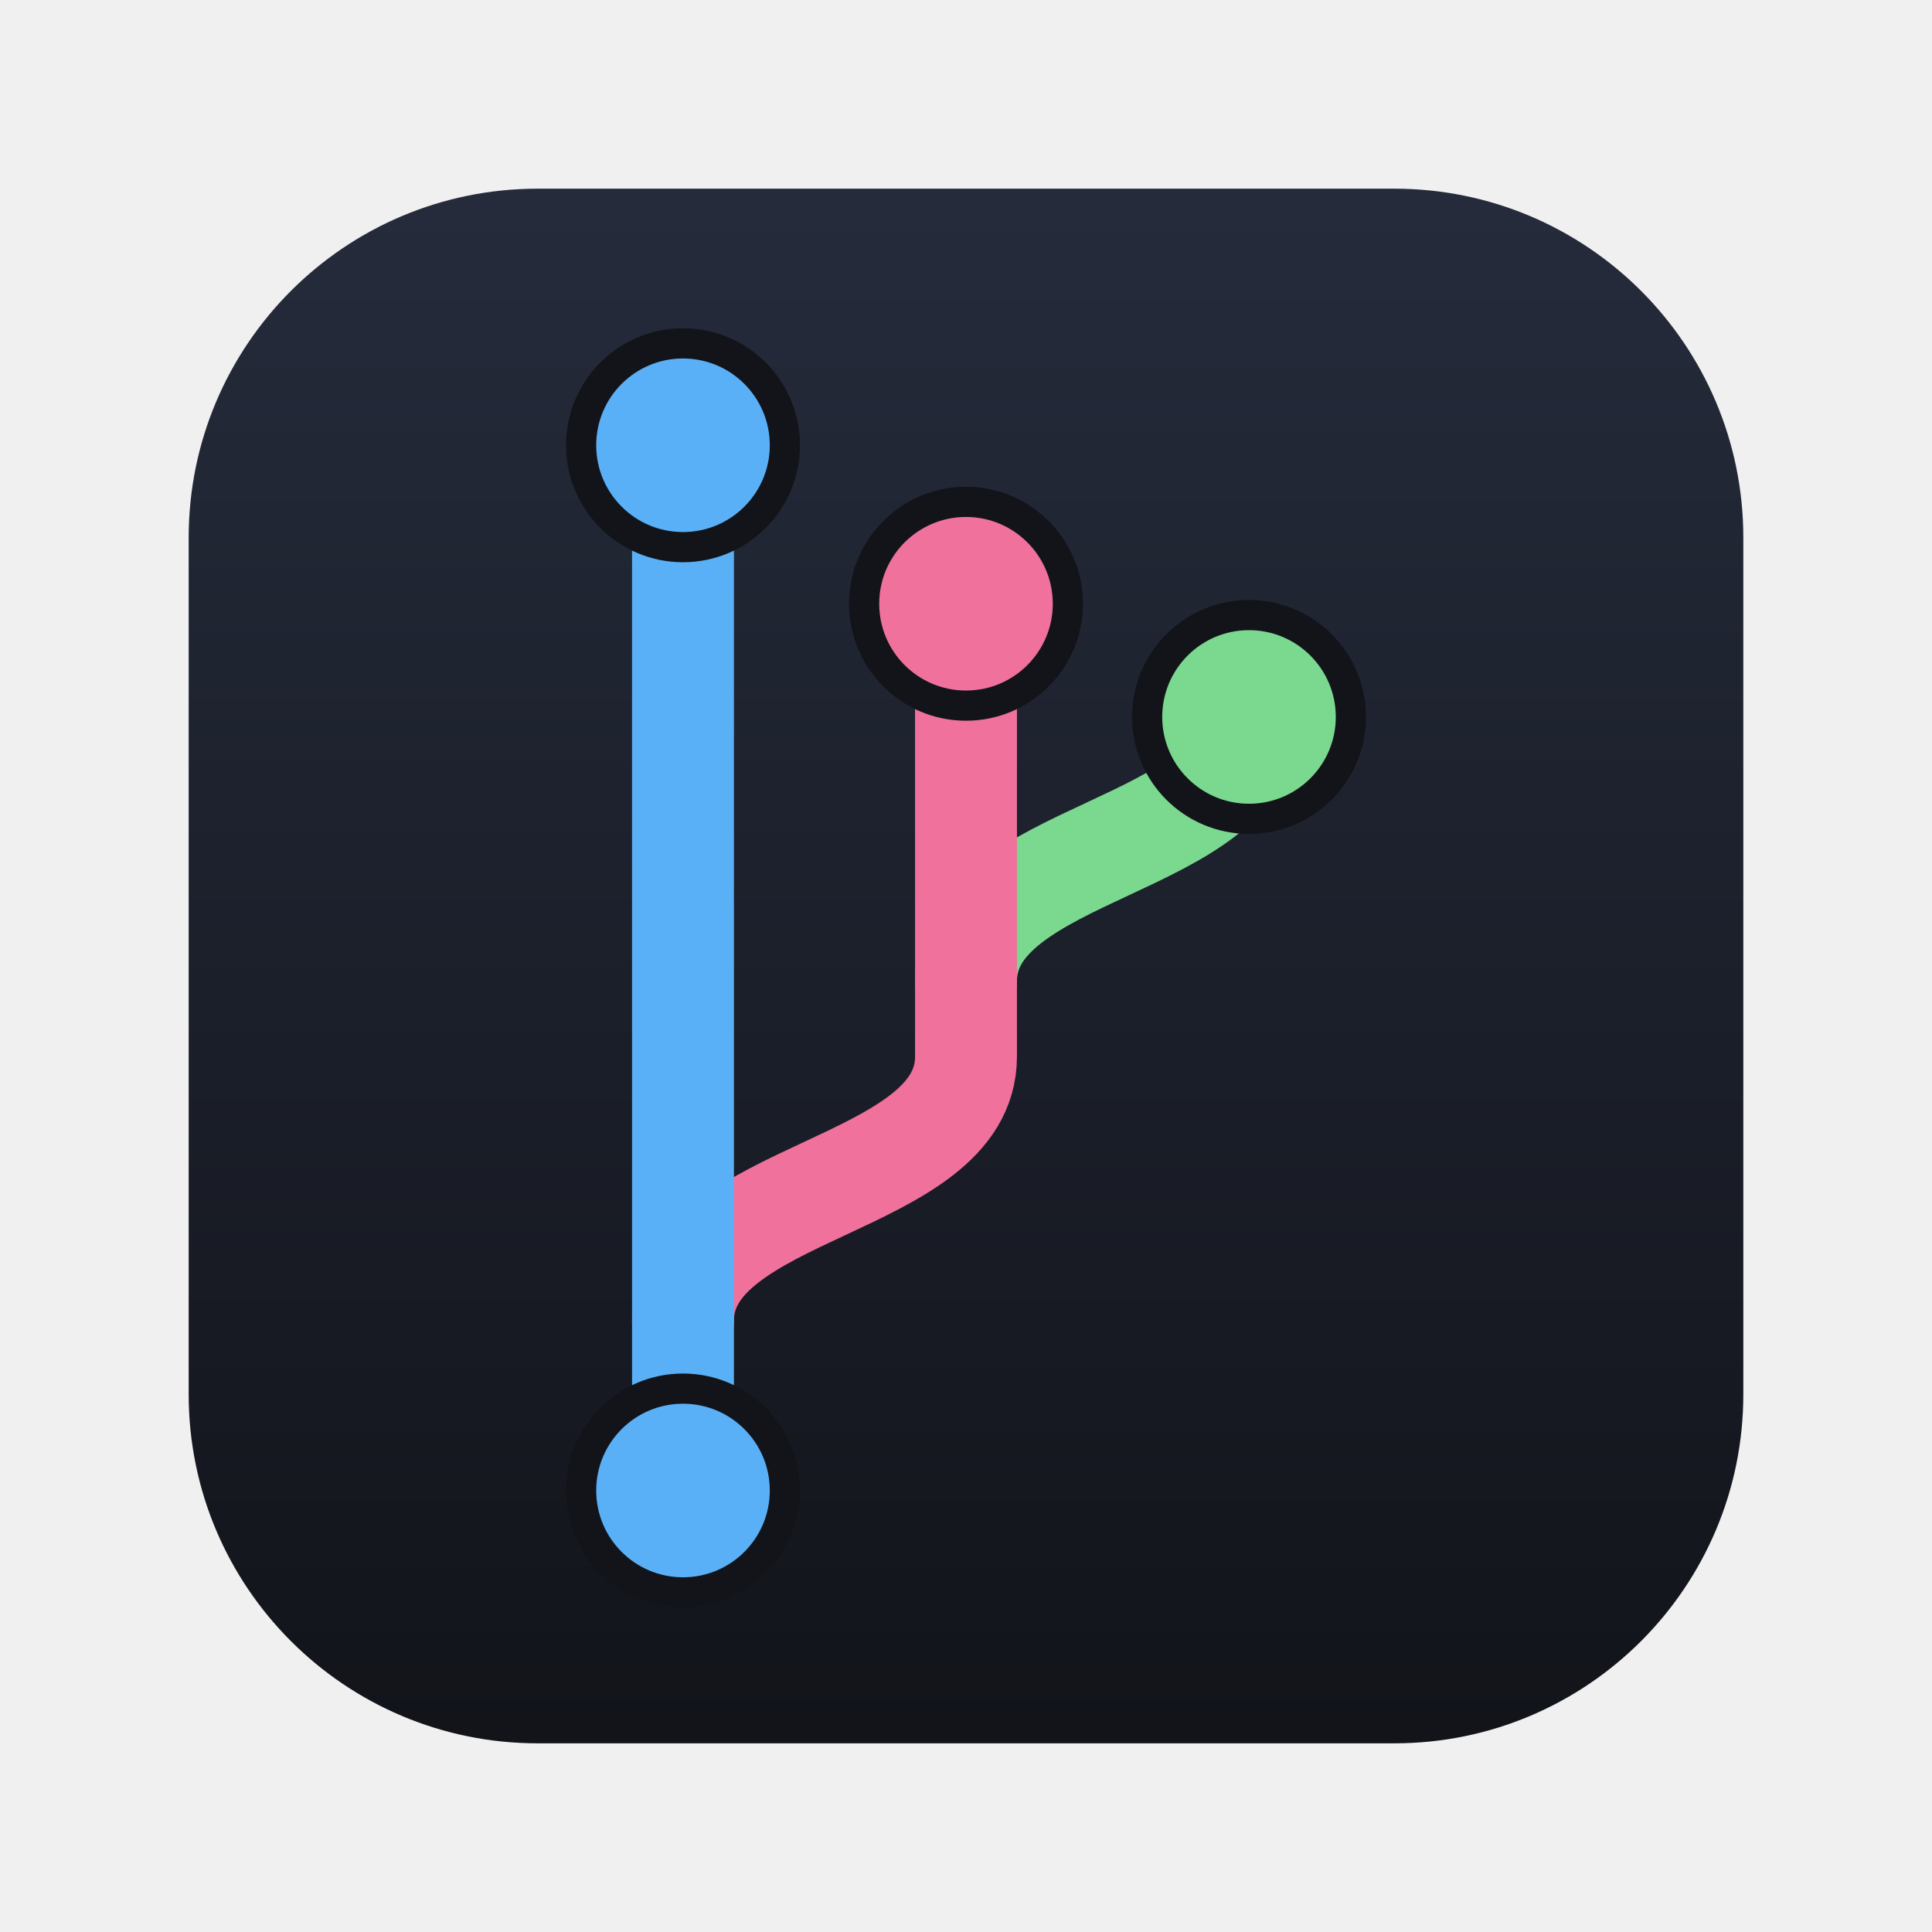
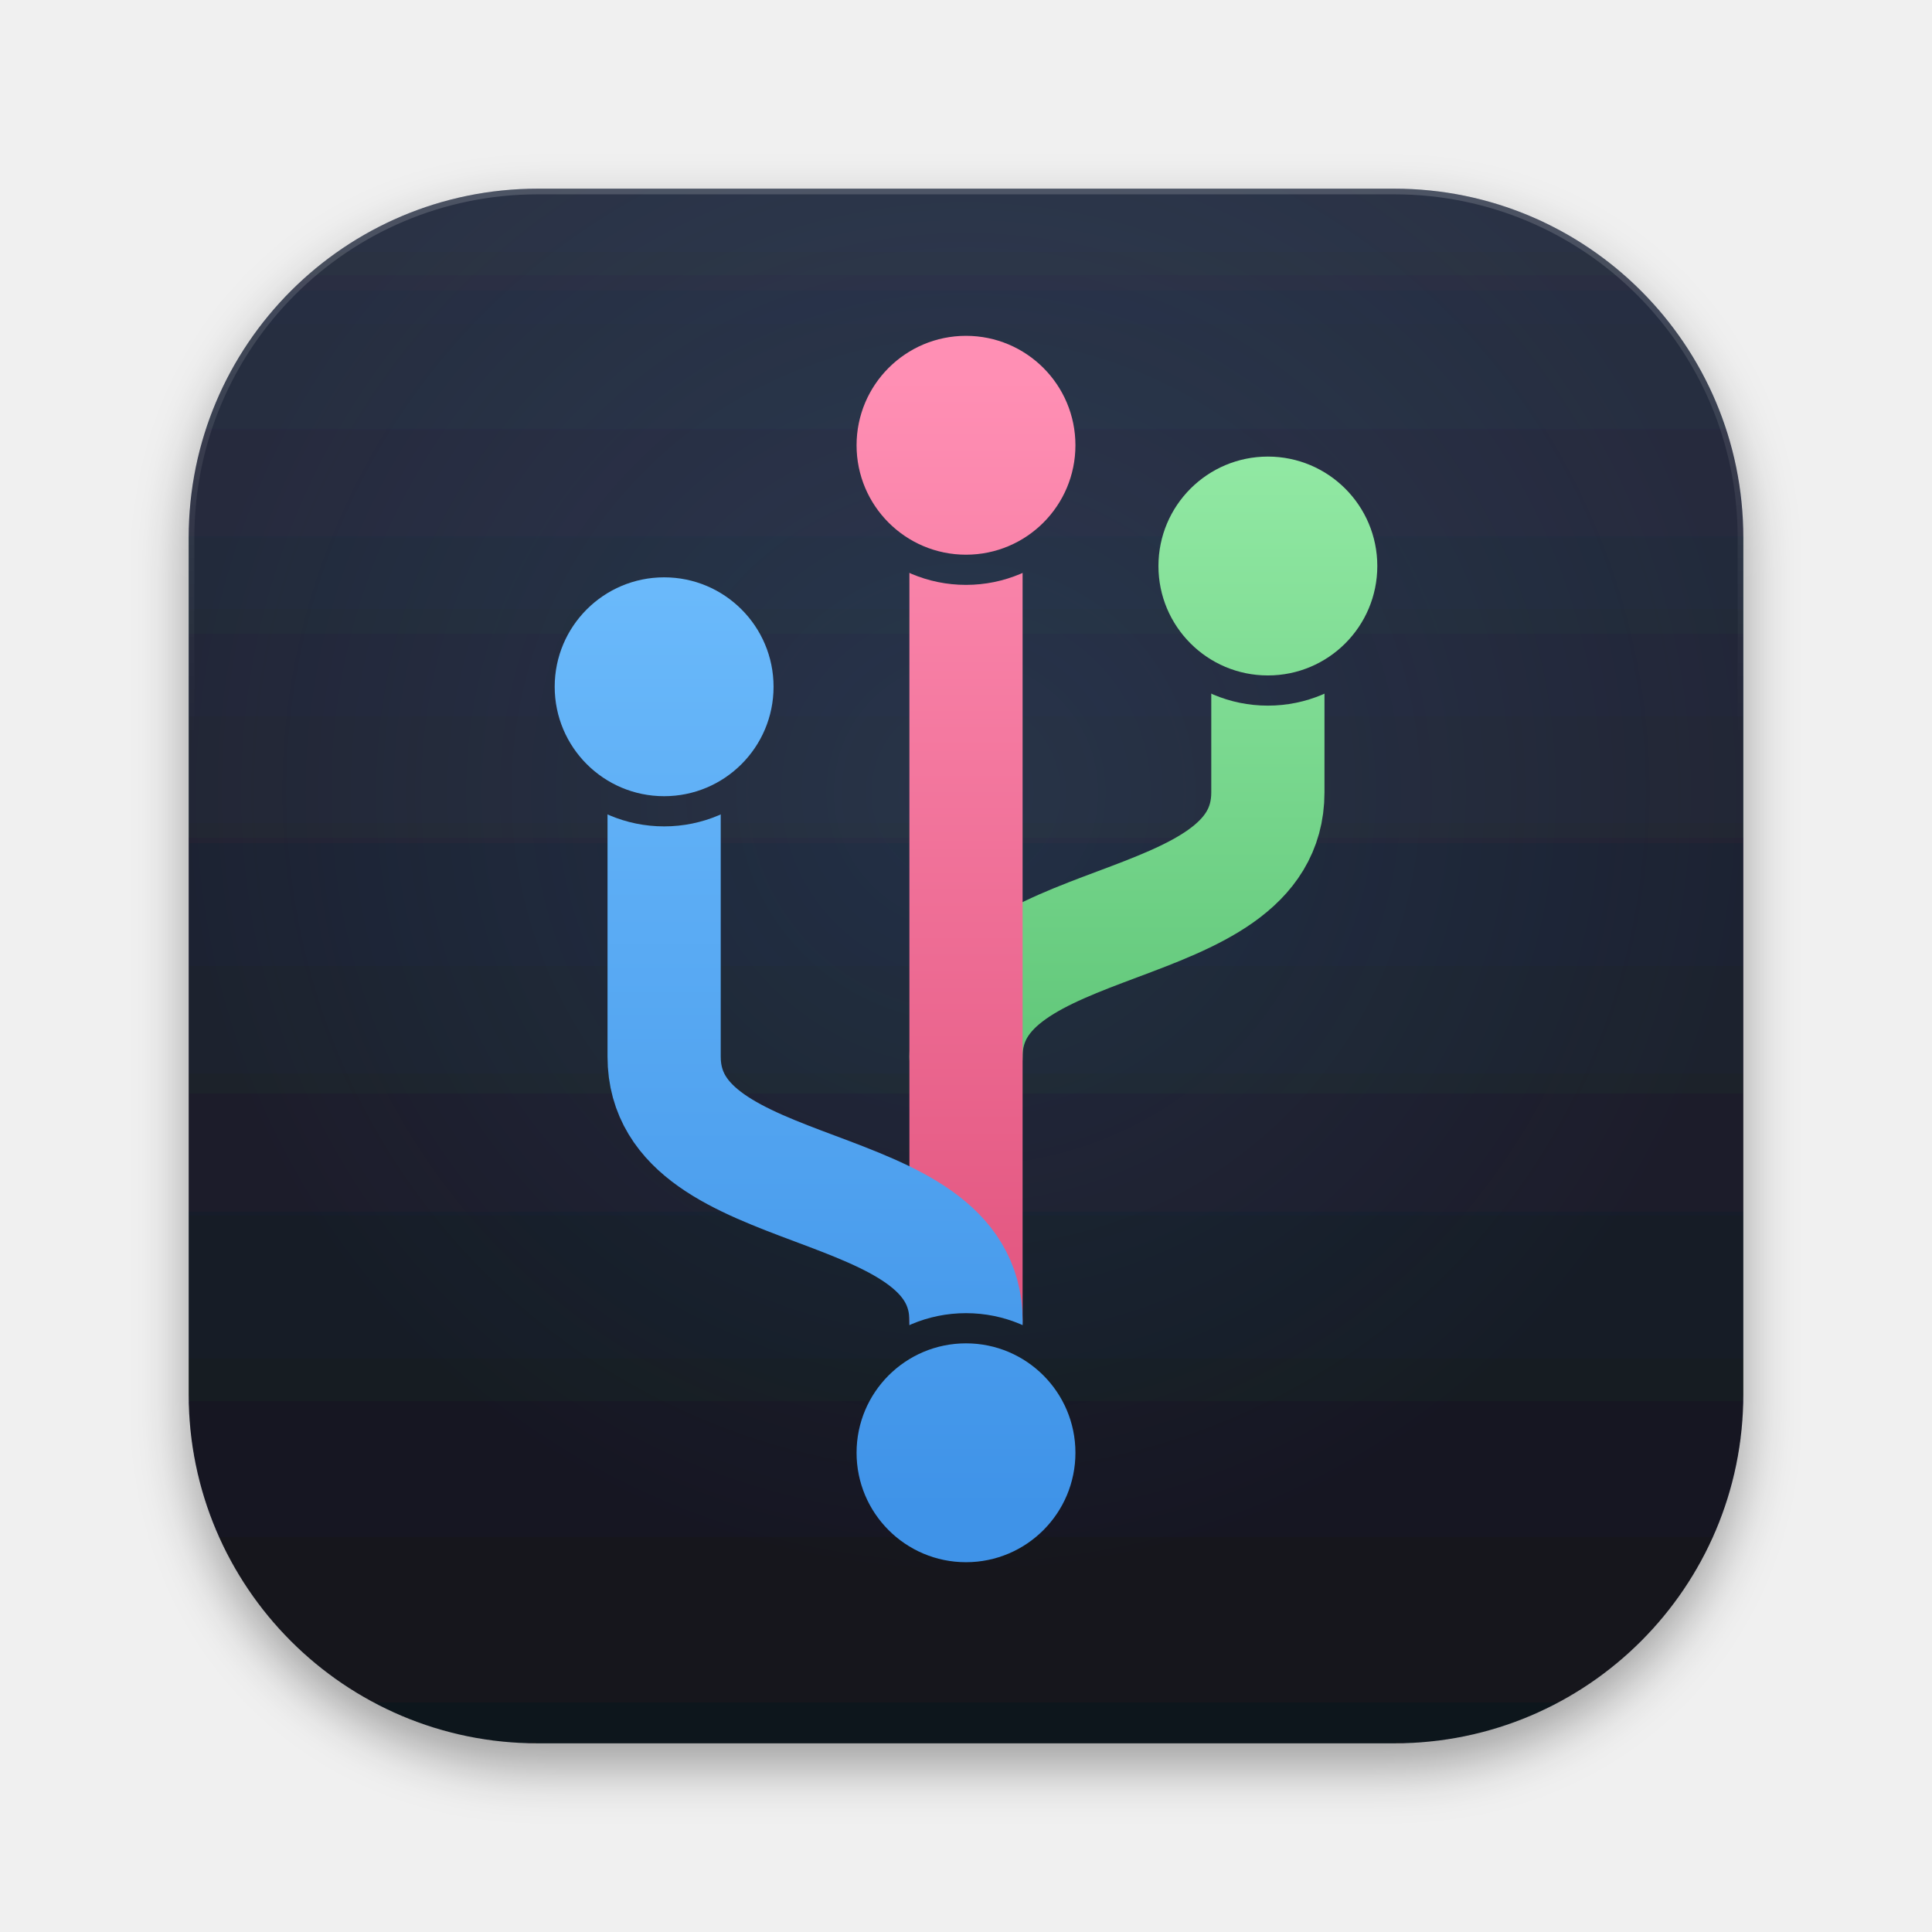
<svg xmlns="http://www.w3.org/2000/svg" width="1024" height="1024" viewBox="0 0 1024 1024">
  <defs>
    <linearGradient id="bg" x1="0" y1="0" x2="0" y2="1">
-       <stop offset="0" stop-color="#252b3b" />
-       <stop offset="1" stop-color="#12141a" />
+       <stop offset="0" stop-color="#2a3145" />
+       <stop offset="1" stop-color="#11131a" />
    </linearGradient>
+     <linearGradient id="rim" x1="0" y1="0" x2="0" y2="1">
+       <stop offset="0" stop-color="#ffffff" stop-opacity="0.16" />
+       <stop offset="0.35" stop-color="#ffffff" stop-opacity="0" />
+     </linearGradient>
+     <radialGradient id="glow" cx="512" cy="420" r="420" gradientUnits="userSpaceOnUse">
+       <stop offset="0" stop-color="#5ab0f6" stop-opacity="0.10" />
+       <stop offset="1" stop-color="#5ab0f6" stop-opacity="0" />
+     </radialGradient>
+     <linearGradient id="blue" x1="0" y1="200" x2="0" y2="800" gradientUnits="userSpaceOnUse">
+       <stop offset="0" stop-color="#74c2ff" />
+       <stop offset="1" stop-color="#3f93e8" />
+     </linearGradient>
+     <linearGradient id="pink" x1="0" y1="200" x2="0" y2="700" gradientUnits="userSpaceOnUse">
+       <stop offset="0" stop-color="#ff8fb4" />
+       <stop offset="1" stop-color="#e2557f" />
+     </linearGradient>
+     <linearGradient id="green" x1="0" y1="200" x2="0" y2="620" gradientUnits="userSpaceOnUse">
+       <stop offset="0" stop-color="#98eda9" />
+       <stop offset="1" stop-color="#58c172" />
+     </linearGradient>
+     <filter id="shadow" x="-10%" y="-10%" width="120%" height="125%">
+       <feDropShadow dx="0" dy="12" stdDeviation="14" flood-color="#000" flood-opacity="0.35" />
+     </filter>
+     <mask id="gaps" maskUnits="userSpaceOnUse" x="0" y="0" width="1024" height="1024">
+       <rect width="1024" height="1024" fill="#fff" />
+       <g fill="#000">
+         <circle cx="352" cy="364" r="74" />
+         <circle cx="512" cy="236" r="74" />
+         <circle cx="672" cy="300" r="74" />
+         <circle cx="512" cy="770" r="74" />
+       </g>
+     </mask>
  </defs>
-   <rect x="100" y="100" width="824" height="824" rx="185" fill="url(#bg)" />
-   <g fill="none" stroke-width="54" stroke-linecap="round">
-     <path d="M512 520 C512 450 662 450 662 380" stroke="#7bd88f" />
-     <path d="M362 700 C362 630 512 630 512 560 V320" stroke="#f0719b" />
-     <path d="M362 790 V236" stroke="#5ab0f6" />
+   <rect x="100" y="100" width="824" height="824" rx="185" fill="url(#bg)" filter="url(#shadow)" />
+   <rect x="100" y="100" width="824" height="824" rx="185" fill="url(#glow)" />
+   <rect x="101.5" y="101.5" width="821" height="821" rx="183.5" fill="none" stroke="url(#rim)" stroke-width="3" />
+   <g fill="none" stroke-width="60" stroke-linecap="round" mask="url(#gaps)">
+     <path d="M512 560 C512 480 672 500 672 420 V300" stroke="url(#green)" />
+     <path d="M512 700 V236" stroke="url(#pink)" />
+     <path d="M512 770 V700 C512 620 352 640 352 560 V364" stroke="url(#blue)" />
  </g>
-   <g stroke="#12141a" stroke-width="16">
-     <circle cx="362" cy="236" r="54" fill="#5ab0f6" />
-     <circle cx="362" cy="790" r="54" fill="#5ab0f6" />
-     <circle cx="512" cy="320" r="54" fill="#f0719b" />
-     <circle cx="662" cy="380" r="54" fill="#7bd88f" />
-   </g>
+   <circle cx="352" cy="364" r="58" fill="url(#blue)" />
+   <circle cx="512" cy="236" r="58" fill="url(#pink)" />
+   <circle cx="672" cy="300" r="58" fill="url(#green)" />
+   <circle cx="512" cy="770" r="58" fill="url(#blue)" />
</svg>
